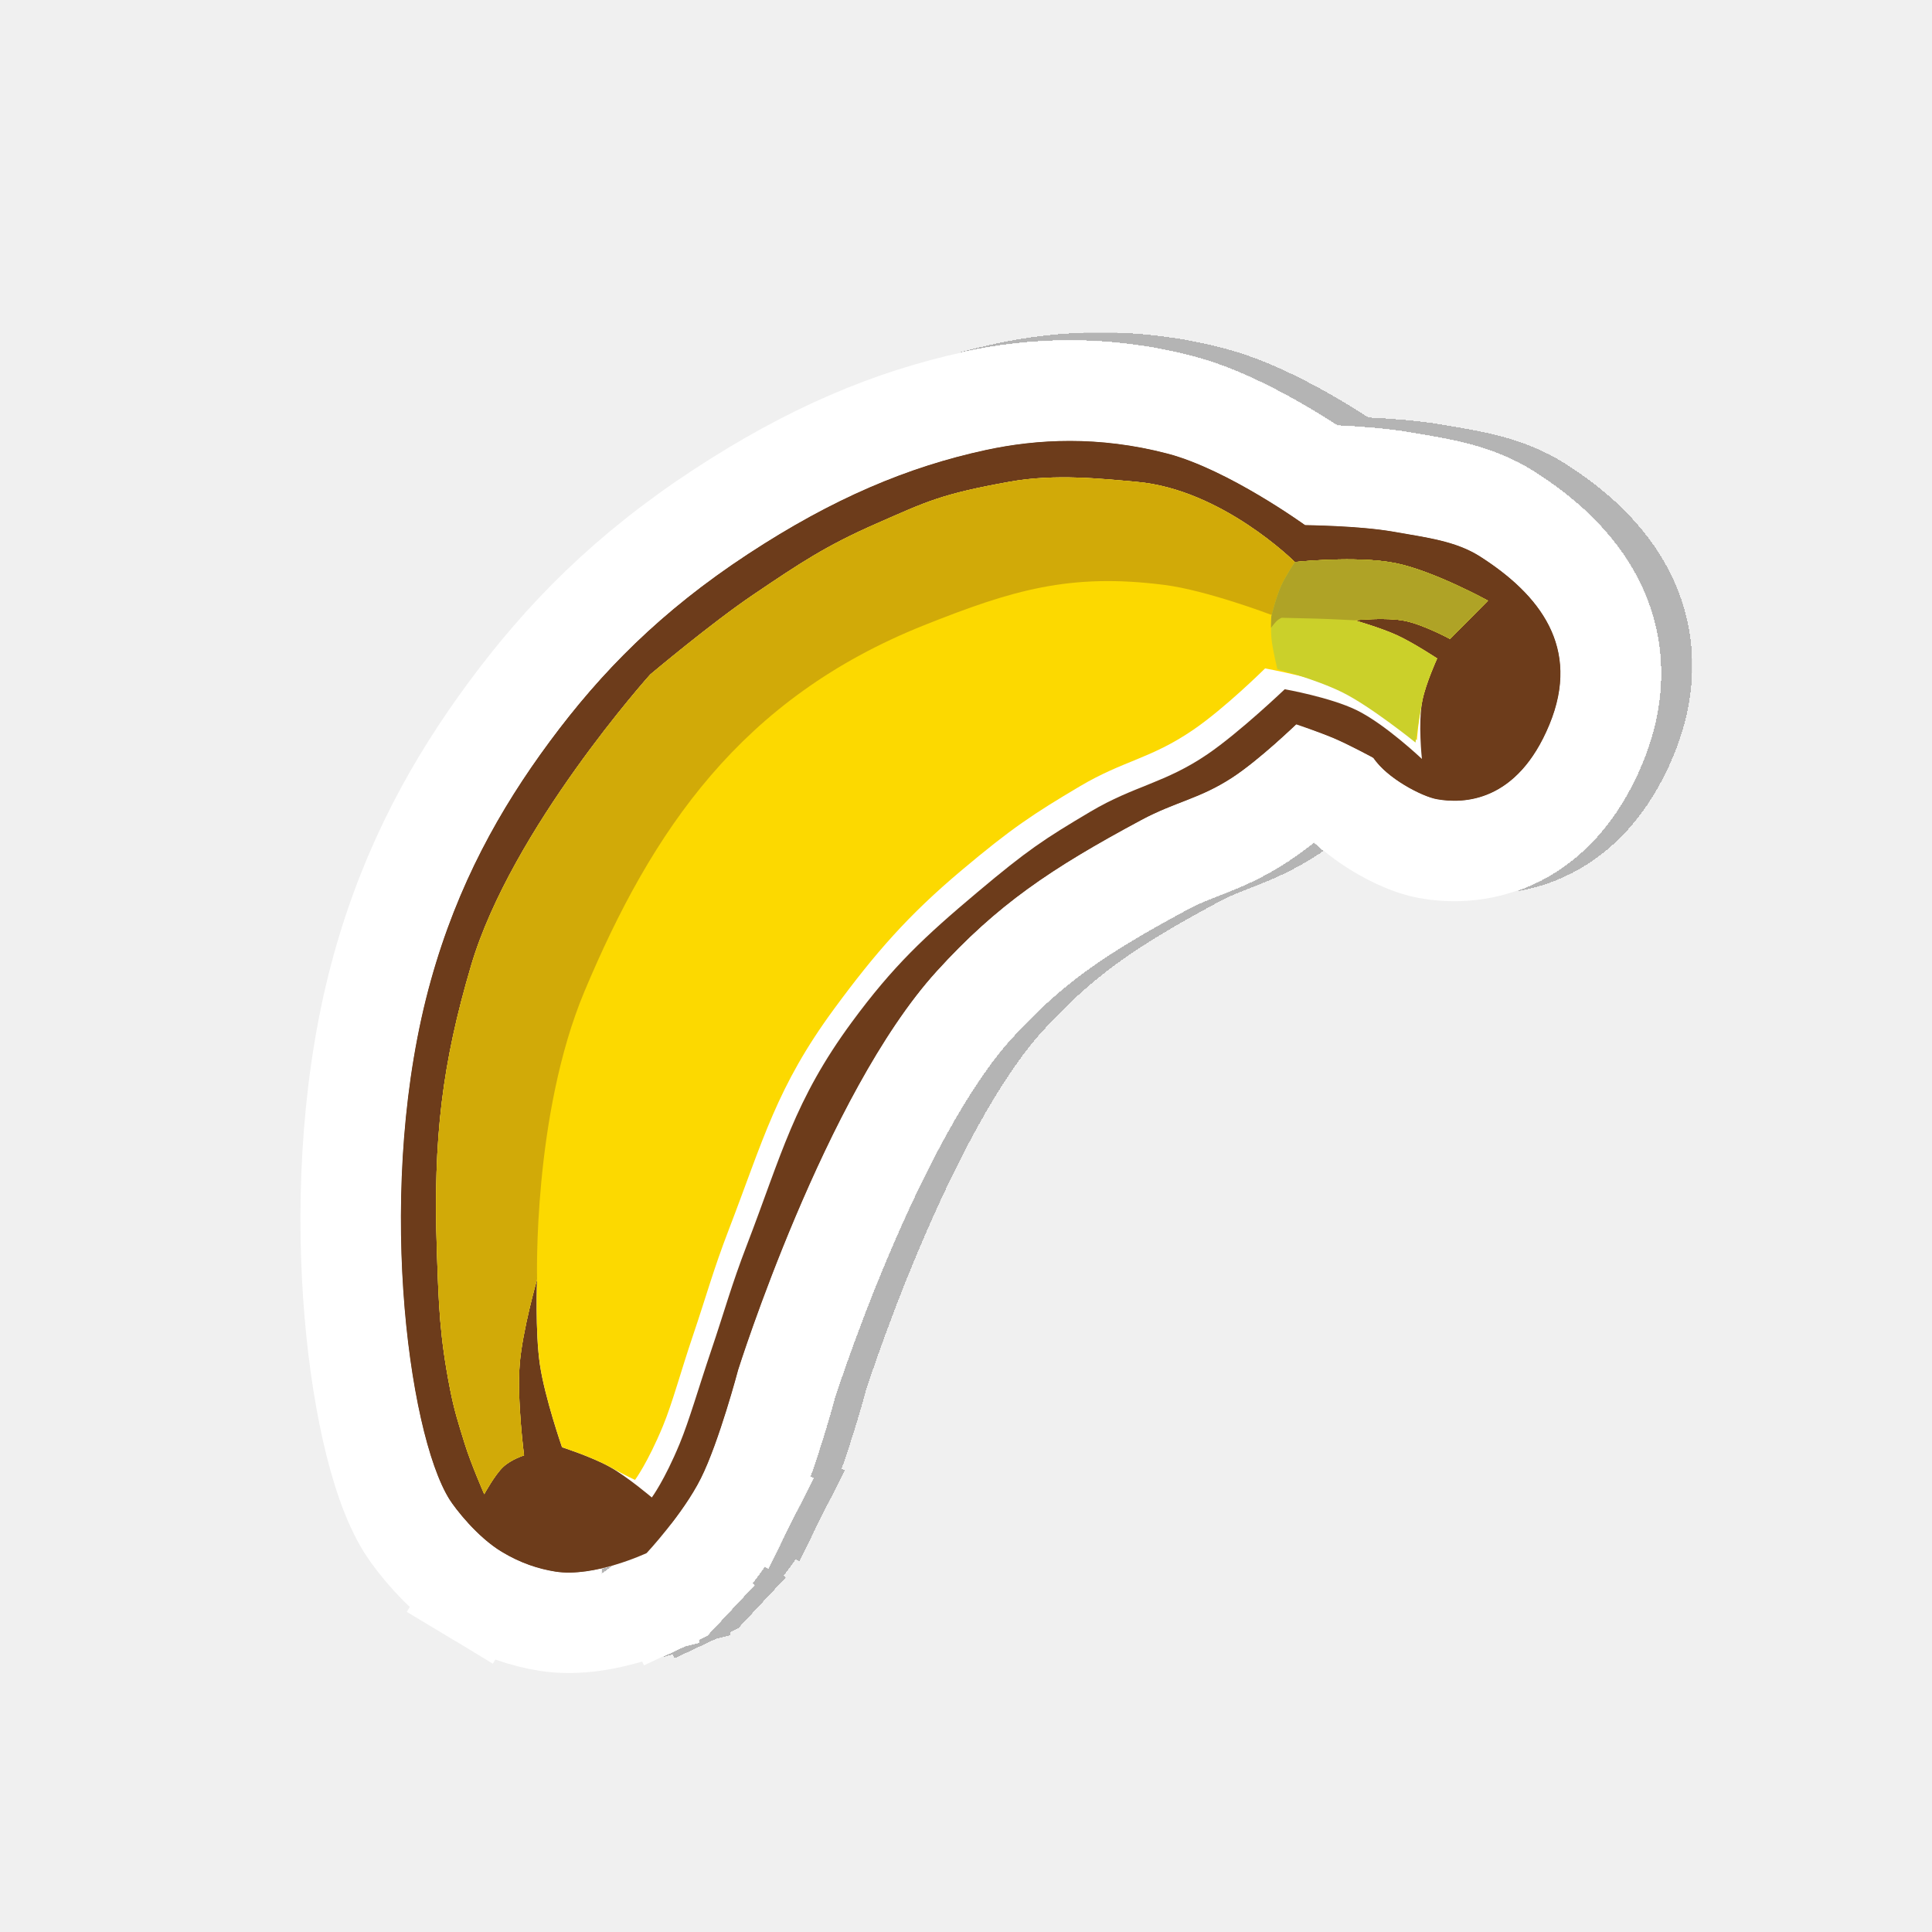
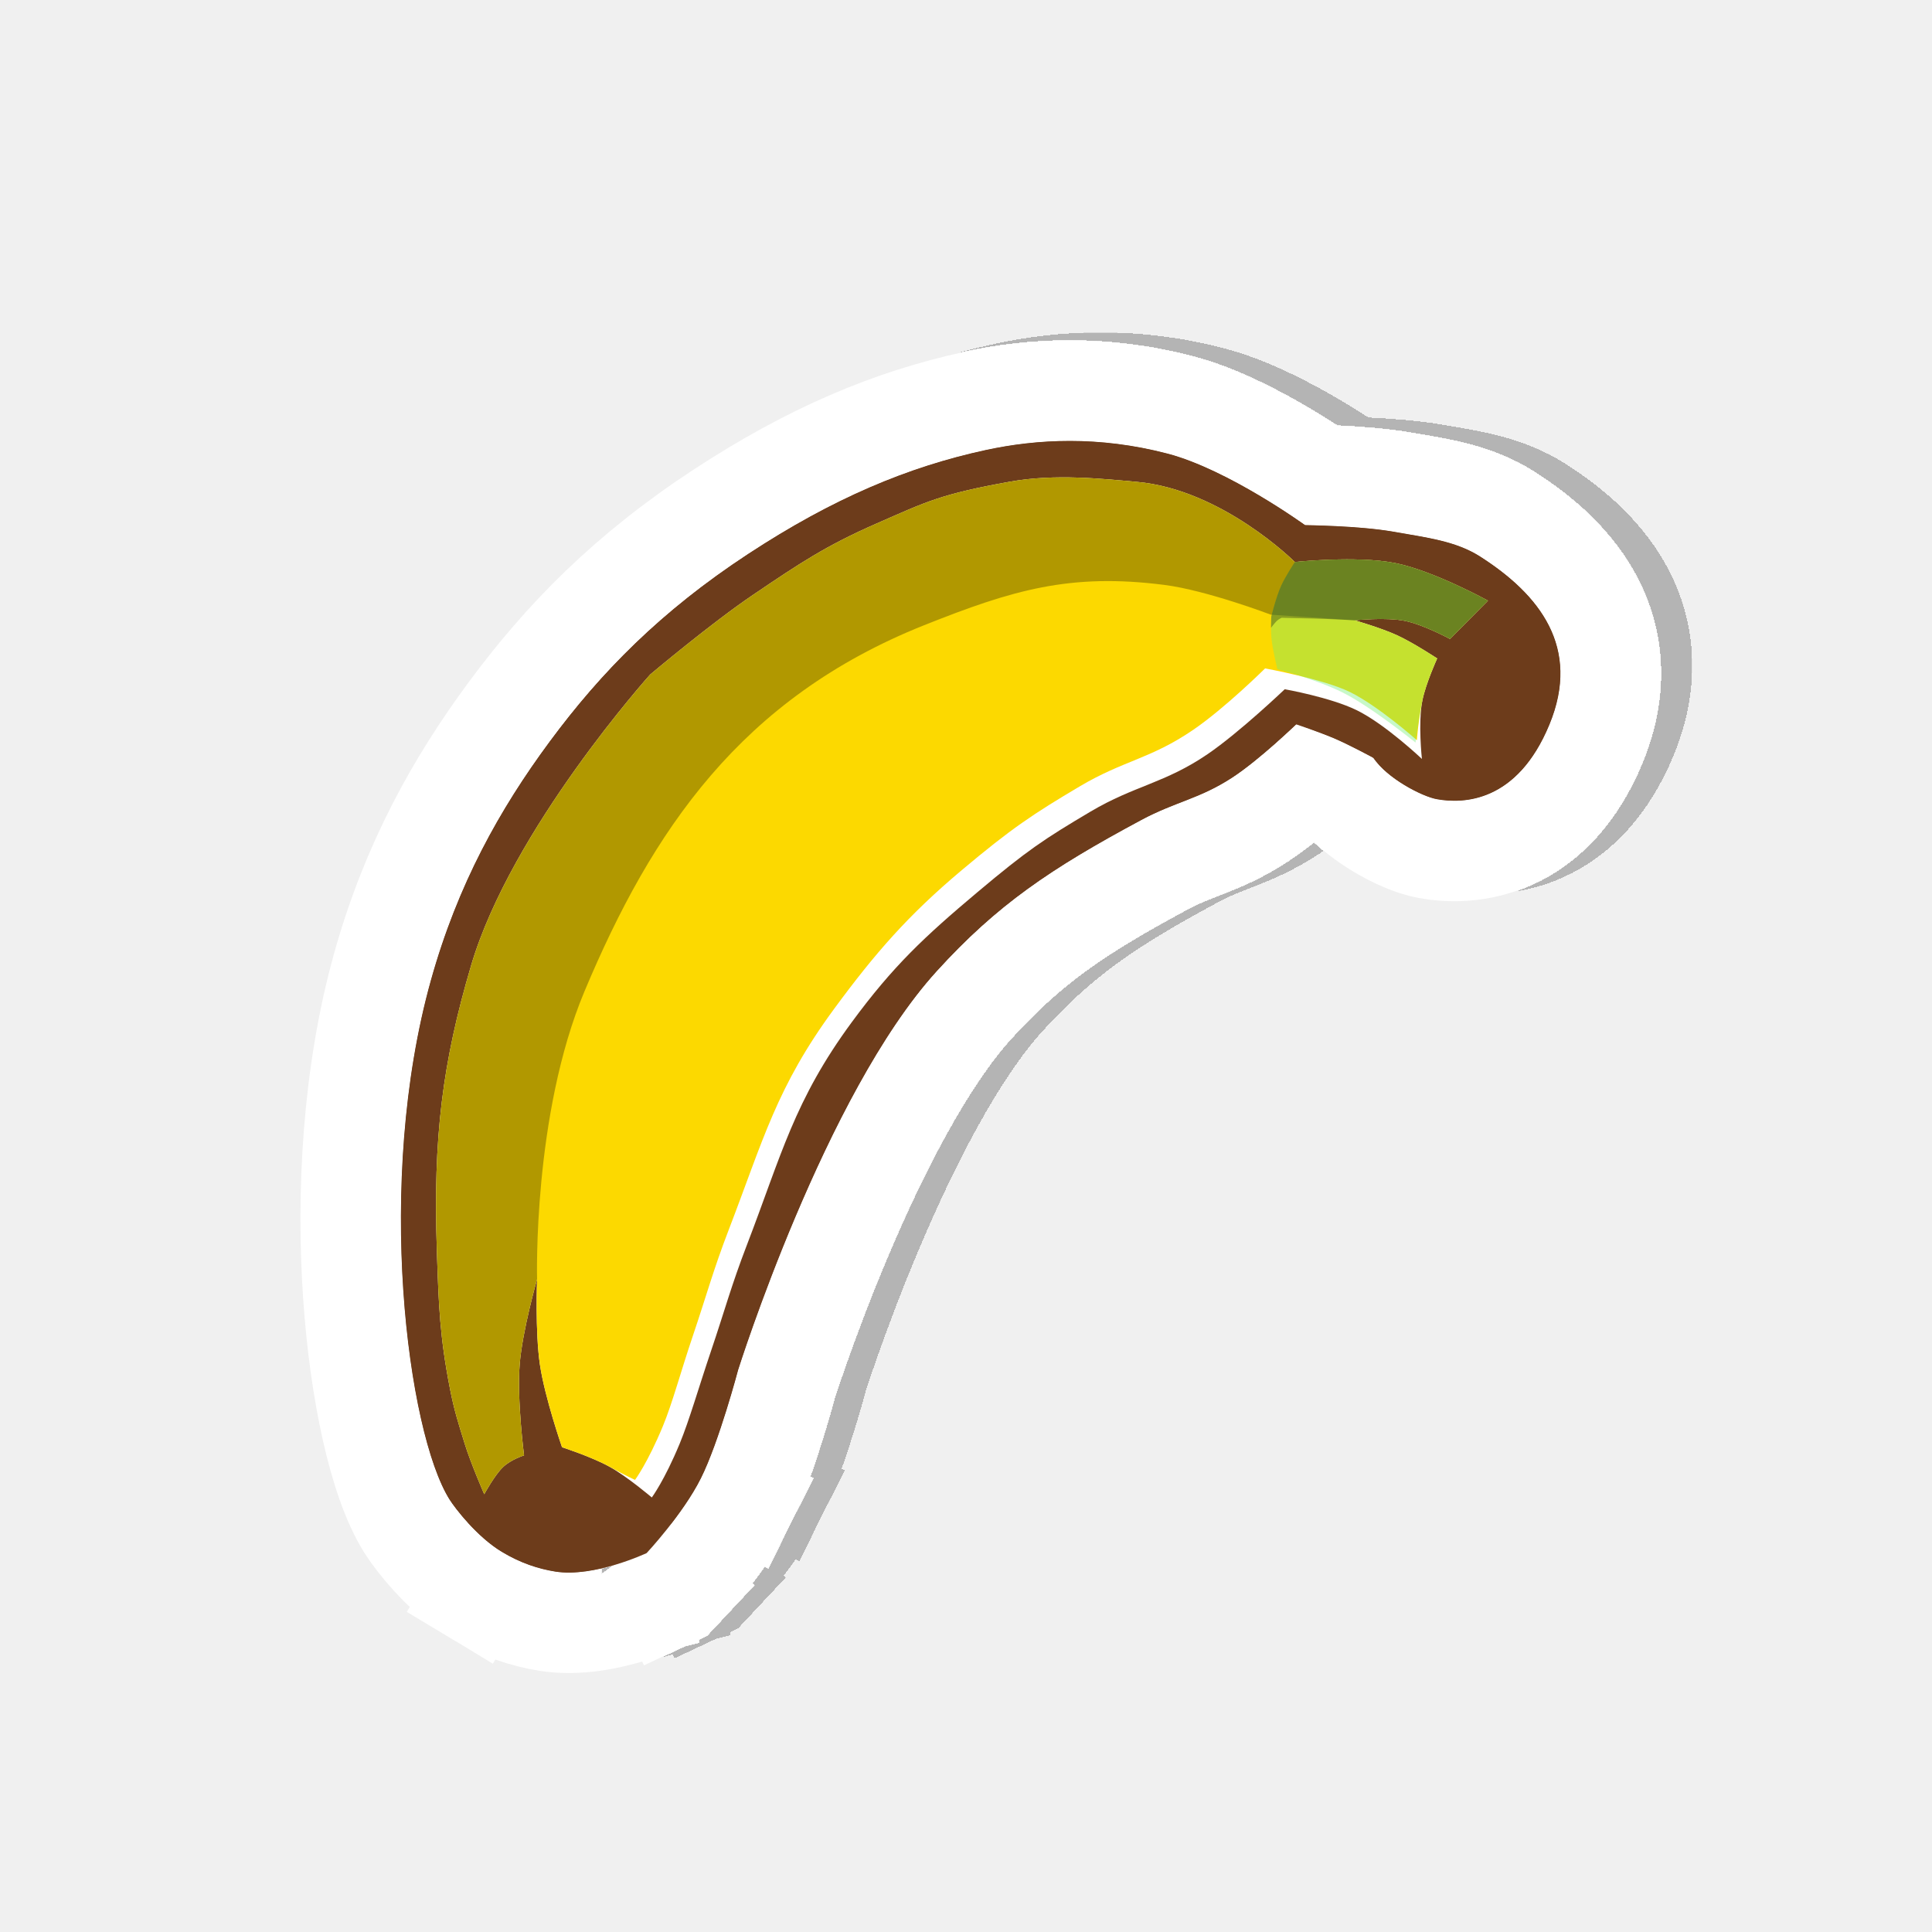
<svg xmlns="http://www.w3.org/2000/svg" width="256" height="256" viewBox="0 0 256 256" fill="none">
  <g clip-path="url(#clip0_783_498)">
    <g filter="url(#filter0_d_783_498)">
      <path d="M73.564 208.24C78.718 209.072 85.682 205.792 85.682 205.792C85.682 205.792 90.479 200.663 92.872 195.882C95.278 191.076 97.806 181.521 97.806 181.521C97.806 181.521 109.304 144.99 124.102 128.704C132.117 119.884 139.209 115.104 151.199 108.67C155.78 106.212 158.907 105.88 163.263 103.043C166.876 100.689 171.748 95.979 171.748 95.979C171.748 95.979 174.847 97.005 176.768 97.828C178.859 98.724 181.986 100.421 181.986 100.421C183.778 103.134 188.412 105.534 190.371 105.891C193.915 106.538 201.028 106.336 205.294 96.038C209.56 85.741 203.944 78.739 196.128 73.746C192.917 71.695 189.211 71.264 184.6 70.449C180.098 69.653 172.925 69.585 172.925 69.585C172.925 69.585 162.734 62.205 154.684 60.103C145.586 57.727 137.41 58.164 130.609 59.635C120.297 61.866 110.374 66.035 99.166 73.382C87.523 81.015 79.612 89.103 72.837 98.267C66.222 107.212 60.648 117.168 57.095 129.894C49.627 156.643 53.988 189.802 59.562 198.687C60.298 199.86 63.201 203.643 66.475 205.616C69.003 207.14 71.361 207.885 73.564 208.24Z" fill="#6D3C1B" />
      <path d="M85.682 205.792L88.518 211.813L89.671 211.27L90.542 210.339L85.682 205.792ZM85.682 205.792C90.542 210.339 90.543 210.338 90.543 210.338L90.545 210.337L90.547 210.334L90.554 210.327L90.572 210.307L90.629 210.246C90.675 210.195 90.74 210.125 90.82 210.037C90.979 209.862 91.202 209.614 91.473 209.304C92.014 208.688 92.757 207.816 93.584 206.779C95.182 204.775 97.318 201.871 98.824 198.861L92.872 195.882L98.824 198.861C100.291 195.931 101.658 191.884 102.595 188.882C103.083 187.317 103.491 185.913 103.778 184.9C103.921 184.393 104.035 183.981 104.114 183.692C104.148 183.568 104.175 183.467 104.195 183.391C104.214 183.332 104.24 183.253 104.271 183.155C104.354 182.901 104.478 182.519 104.644 182.023C104.974 181.03 105.467 179.582 106.104 177.79C107.382 174.2 109.235 169.249 111.535 163.813C116.233 152.706 122.448 140.422 129.028 133.18C136.343 125.13 142.717 120.775 154.346 114.535C155.959 113.67 157.295 113.15 158.957 112.503C159.212 112.404 159.474 112.302 159.746 112.195C161.796 111.391 164.156 110.405 166.896 108.62C169.128 107.166 171.548 105.132 173.261 103.622C173.27 103.614 173.28 103.606 173.289 103.598C173.602 103.719 173.893 103.837 174.147 103.946C174.968 104.297 176.101 104.857 177.118 105.38C177.297 105.472 177.468 105.56 177.627 105.643C179.206 107.436 181.135 108.806 182.673 109.736C184.608 110.905 187.055 112.052 189.175 112.439C191.774 112.914 195.931 113.129 200.325 111.124C204.868 109.051 208.782 105.008 211.443 98.586C214.261 91.784 213.97 85.425 211.184 79.904C208.566 74.716 204.077 70.926 199.711 68.137C195.651 65.544 190.975 64.766 187.242 64.146C186.728 64.061 186.232 63.978 185.758 63.894C183.075 63.42 179.81 63.19 177.403 63.071C176.534 63.028 175.739 62.998 175.071 62.977C175.02 62.942 174.967 62.906 174.913 62.87C173.755 62.094 172.124 61.037 170.219 59.907C166.547 57.73 161.329 54.959 156.366 53.663C146.086 50.978 136.835 51.478 129.202 53.13C117.988 55.556 107.315 60.082 95.517 67.816C83.147 75.925 74.677 84.582 67.485 94.309C60.497 103.76 54.5 114.439 50.684 128.104C46.694 142.397 45.908 158.166 46.797 171.434C47.243 178.095 48.119 184.254 49.282 189.414C50.405 194.401 51.919 199.03 53.924 202.224C54.544 203.213 55.714 204.77 57.159 206.348C58.596 207.916 60.634 209.868 63.039 211.317L66.475 205.616L63.039 211.317C66.362 213.32 69.54 214.333 72.504 214.811C76.617 215.475 80.842 214.492 83.469 213.703C84.897 213.275 86.121 212.818 86.993 212.468C87.433 212.292 87.791 212.139 88.049 212.025C88.179 211.968 88.284 211.921 88.363 211.885C88.402 211.867 88.435 211.852 88.461 211.84L88.495 211.824L88.508 211.818L88.513 211.816L88.516 211.815C88.517 211.814 88.518 211.813 85.682 205.792Z" stroke="white" stroke-width="13.312" />
    </g>
    <path d="M73.564 208.24C78.718 209.072 85.682 205.792 85.682 205.792C85.682 205.792 90.479 200.663 92.872 195.882C95.278 191.076 97.806 181.521 97.806 181.521C97.806 181.521 109.304 144.99 124.102 128.704C132.117 119.884 139.209 115.104 151.199 108.67C155.78 106.212 158.907 105.88 163.263 103.043C166.876 100.689 171.748 95.979 171.748 95.979C171.748 95.979 174.847 97.005 176.768 97.828C178.859 98.724 181.986 100.421 181.986 100.421C183.778 103.134 188.412 105.534 190.371 105.891C193.915 106.538 201.028 106.336 205.294 96.038C209.56 85.741 203.944 78.739 196.128 73.746C192.917 71.695 189.211 71.264 184.6 70.449C180.098 69.653 172.925 69.585 172.925 69.585C172.925 69.585 162.734 62.205 154.684 60.103C145.586 57.727 137.41 58.164 130.609 59.635C120.297 61.866 110.374 66.035 99.166 73.382C87.523 81.015 79.612 89.103 72.837 98.267C66.222 107.212 60.648 117.168 57.095 129.894C49.627 156.643 53.988 189.802 59.562 198.687C60.298 199.86 63.201 203.643 66.475 205.616C69.003 207.14 71.361 207.885 73.564 208.24Z" fill="#6D3C1B" />
    <path d="M197.161 79.59L192.134 84.663C192.134 84.663 188.63 82.767 186.17 82.269C183.616 81.751 179.497 82.194 179.497 82.194C179.497 82.194 182.978 83.197 185.08 84.158C187.274 85.162 190.431 87.248 190.431 87.248C190.431 87.248 188.916 90.563 188.468 92.83C187.883 95.793 188.411 100.562 188.411 100.562C188.411 100.562 183.549 95.951 179.76 94.099C176.28 92.398 170.236 91.328 170.236 91.328C170.236 91.328 164.257 97.031 160.03 99.917C154.373 103.781 150.317 104.093 144.509 107.536C138.334 111.196 136.149 112.644 129.537 118.2C122.473 124.137 118.336 128.008 112.868 135.44C105.228 145.824 103.555 153.026 98.962 164.979C96.884 170.384 96.066 173.54 94.21 179.025C92.586 183.825 91.323 188.249 90.052 191.316C88.035 196.184 86.368 198.423 86.368 198.423C86.368 198.423 83.121 195.658 80.75 194.34C78.434 193.052 74.472 191.765 74.472 191.765C74.472 191.765 72.195 185.209 71.545 180.84C70.892 176.457 71.167 169.499 71.167 169.499C71.167 169.499 69.222 176.286 68.862 180.761C68.484 185.471 69.44 192.847 69.44 192.847C69.44 192.847 67.747 193.368 66.66 194.39C65.563 195.421 64.164 197.986 64.164 197.986C64.164 197.986 62.389 193.935 61.556 191.234C60.699 188.45 60.186 186.892 59.627 184.034C58.268 177.081 58.13 172.963 57.896 165.988L57.883 165.607C57.386 150.797 58.597 140.894 62.425 127.934C67.772 109.826 86.155 89.376 86.155 89.376C86.155 89.376 94.226 82.574 99.819 78.796C105.932 74.666 109.423 72.311 116.183 69.355C122.81 66.457 124.611 65.481 133.86 63.82C139.823 62.749 146.2 63.455 150.632 63.85C161.954 64.859 171.574 74.471 171.574 74.471C171.574 74.471 179.81 73.589 184.919 74.621C189.977 75.643 197.161 79.59 197.161 79.59Z" fill="white" />
    <path d="M197.161 79.59L192.134 84.663C192.134 84.663 188.63 82.768 186.17 82.269C183.616 81.751 179.497 82.194 179.497 82.194C179.497 82.194 182.978 83.197 185.079 84.158C187.274 85.162 190.431 87.248 190.431 87.248C190.431 87.248 188.915 90.563 188.468 92.83C187.882 95.793 187.745 98.08 187.745 98.08C187.745 98.08 182.635 93.535 178.846 91.683C175.366 89.981 167.633 88.567 167.633 88.567C167.633 88.567 162.333 93.821 158.106 96.708C152.448 100.571 148.889 100.75 143.081 104.193C136.906 107.854 134.042 109.749 127.431 115.305C120.366 121.242 115.999 126.239 110.531 133.671C102.891 144.055 101.152 151.009 96.558 162.962C94.481 168.367 93.662 171.523 91.806 177.008C90.183 181.808 89.101 185.918 87.83 188.984C85.813 193.852 84.147 196.091 84.147 196.091C84.147 196.091 83.121 195.659 80.75 194.34C78.434 193.053 74.472 191.765 74.472 191.765C74.472 191.765 72.195 185.209 71.545 180.841C70.892 176.457 71.167 169.499 71.167 169.499C71.167 169.499 69.222 176.286 68.862 180.761C68.483 185.471 69.44 192.847 69.44 192.847C69.44 192.847 67.747 193.368 66.66 194.39C65.563 195.422 64.164 197.986 64.164 197.986C64.164 197.986 62.389 193.935 61.556 191.234C60.698 188.451 60.186 186.893 59.627 184.034C58.268 177.081 58.13 172.963 57.896 165.988L57.883 165.607C57.385 150.797 58.597 140.895 62.424 127.934C67.772 109.826 86.155 89.376 86.155 89.376C86.155 89.376 94.226 82.574 99.819 78.796C105.932 74.666 109.423 72.311 116.183 69.355C122.81 66.457 124.611 65.481 133.859 63.821C139.822 62.749 146.2 63.455 150.632 63.85C161.953 64.859 171.574 74.472 171.574 74.472C171.574 74.472 179.81 73.589 184.919 74.621C189.976 75.643 197.161 79.59 197.161 79.59Z" fill="#FCD900" />
-     <path d="M197.161 79.59L192.134 84.663C192.134 84.663 188.63 82.767 186.17 82.269C183.616 81.751 179.497 82.194 179.497 82.194L168.386 81.446C168.386 81.446 159.911 78.224 154.291 77.505C141.788 75.908 134.167 78.174 122.458 82.842C98.171 92.524 86.378 110.072 77.446 131.36C70.568 147.752 71.167 169.499 71.167 169.499C71.167 169.499 69.222 176.286 68.862 180.761C68.484 185.471 69.44 192.847 69.44 192.847C69.44 192.847 67.747 193.368 66.66 194.39C65.563 195.421 64.164 197.986 64.164 197.986C64.164 197.986 62.389 193.935 61.556 191.234C60.699 188.45 60.186 186.892 59.627 184.034C58.243 176.956 58.125 172.815 57.883 165.607C57.386 150.797 58.597 140.894 62.425 127.934C67.772 109.826 86.155 89.376 86.155 89.376C86.155 89.376 94.226 82.573 99.819 78.796C105.932 74.666 109.423 72.311 116.183 69.355C122.81 66.457 124.611 65.481 133.86 63.82C139.823 62.749 146.2 63.455 150.632 63.85C161.954 64.859 171.574 74.471 171.574 74.471C171.574 74.471 179.81 73.589 184.919 74.621C189.977 75.643 197.161 79.59 197.161 79.59Z" fill="#D1AA08" />
-     <path d="M197.161 79.59L192.134 84.663C192.134 84.663 188.63 82.767 186.17 82.269C183.616 81.751 179.497 82.194 179.497 82.194C179.497 82.194 182.978 83.197 185.08 84.158C187.274 85.161 190.431 87.248 190.431 87.248C190.431 87.248 188.915 90.563 188.468 92.83C187.883 95.792 187.564 98.394 187.564 98.394C187.564 98.394 181.576 93.552 177.787 91.7C174.307 89.999 169.256 88.664 169.256 88.664C169.256 88.664 168.66 86.178 168.506 84.873C168.339 83.455 168.453 81.694 168.453 81.694C168.453 81.694 169.067 79.141 169.756 77.619C170.342 76.326 171.574 74.471 171.574 74.471C171.574 74.471 179.81 73.589 184.919 74.621C189.977 75.643 197.161 79.59 197.161 79.59Z" fill="#CBD02A" />
-     <path d="M197.161 79.59L192.134 84.663C192.134 84.663 188.63 82.767 186.17 82.269C183.616 81.751 179.497 82.194 179.497 82.194C179.497 82.194 176.335 82.02 174.381 81.969C172.441 81.917 169.828 81.858 169.828 81.858C169.828 81.858 169.442 82.013 169.149 82.306C168.887 82.568 168.416 83.189 168.416 83.189C168.411 82.353 168.453 81.694 168.453 81.694C168.453 81.694 169.067 79.141 169.756 77.619C170.342 76.326 171.574 74.471 171.574 74.471C171.574 74.471 179.81 73.589 184.919 74.621C189.977 75.643 197.161 79.59 197.161 79.59Z" fill="#AFA326" />
+     <path d="M197.161 79.59L192.134 84.663C192.134 84.663 188.63 82.767 186.17 82.269C183.616 81.751 179.497 82.194 179.497 82.194L168.386 81.446C168.386 81.446 159.911 78.224 154.291 77.505C141.788 75.908 134.167 78.174 122.458 82.842C98.171 92.524 86.378 110.072 77.446 131.36C70.568 147.752 71.167 169.499 71.167 169.499C71.167 169.499 69.222 176.286 68.862 180.761C68.484 185.471 69.44 192.847 69.44 192.847C69.44 192.847 67.747 193.368 66.66 194.39C65.563 195.421 64.164 197.986 64.164 197.986C64.164 197.986 62.389 193.935 61.556 191.234C60.699 188.45 60.186 186.892 59.627 184.034C58.243 176.956 58.125 172.815 57.883 165.607C57.386 150.797 58.597 140.894 62.425 127.934C67.772 109.826 86.155 89.376 86.155 89.376C86.155 89.376 94.226 82.573 99.819 78.796C105.932 74.666 109.423 72.311 116.183 69.355C122.81 66.457 124.611 65.481 133.86 63.82C139.823 62.749 146.2 63.455 150.632 63.85C161.954 64.859 171.574 74.471 171.574 74.471C171.574 74.471 179.81 73.589 184.919 74.621C189.977 75.643 197.161 79.59 197.161 79.59Z" fill="black" fill-opacity="0.3" />
+     <path d="M197.161 79.59L192.134 84.663C192.134 84.663 188.63 82.767 186.17 82.269C183.616 81.751 179.497 82.194 179.497 82.194C179.497 82.194 182.978 83.197 185.08 84.158C187.274 85.161 190.431 87.248 190.431 87.248C190.431 87.248 188.915 90.563 188.468 92.83C187.883 95.792 187.564 98.394 187.564 98.394C187.564 98.394 181.576 93.552 177.787 91.7C174.307 89.999 169.256 88.664 169.256 88.664C169.256 88.664 168.66 86.178 168.506 84.873C168.339 83.455 168.453 81.694 168.453 81.694C168.453 81.694 169.067 79.141 169.756 77.619C170.342 76.326 171.574 74.471 171.574 74.471C171.574 74.471 179.81 73.589 184.919 74.621C189.977 75.643 197.161 79.59 197.161 79.59Z" fill="#75ED77" fill-opacity="0.4" />
+     <path d="M197.161 79.59L192.134 84.663C192.134 84.663 188.63 82.767 186.17 82.269C183.616 81.751 179.497 82.194 179.497 82.194C179.497 82.194 176.335 82.02 174.381 81.969C172.441 81.917 169.828 81.858 169.828 81.858C169.828 81.858 169.442 82.013 169.149 82.306C168.887 82.568 168.416 83.189 168.416 83.189C168.411 82.353 168.453 81.694 168.453 81.694C168.453 81.694 169.067 79.141 169.756 77.619C170.342 76.326 171.574 74.471 171.574 74.471C171.574 74.471 179.81 73.589 184.919 74.621C189.977 75.643 197.161 79.59 197.161 79.59Z" fill="#010100" fill-opacity="0.3" />
  </g>
  <defs>
    <filter id="filter0_d_783_498" x="39.812" y="44.09" width="184.36" height="177.595" filterUnits="userSpaceOnUse" color-interpolation-filters="sRGB">
      <feFlood flood-opacity="0" result="BackgroundImageFix" />
      <feColorMatrix in="SourceAlpha" type="matrix" values="0 0 0 0 0 0 0 0 0 0 0 0 0 0 0 0 0 0 127 0" result="hardAlpha" />
      <feOffset dx="4.096" dy="-1.024" />
      <feComposite in2="hardAlpha" operator="out" />
      <feColorMatrix type="matrix" values="0 0 0 0 0 0 0 0 0 0 0 0 0 0 0 0 0 0 0.25 0" />
      <feBlend mode="normal" in2="BackgroundImageFix" result="effect1_dropShadow_783_498" />
      <feBlend mode="normal" in="SourceGraphic" in2="effect1_dropShadow_783_498" result="shape" />
    </filter>
    <clipPath id="clip0_783_498">
      <rect width="256" height="256" fill="white" />
    </clipPath>
  </defs>
</svg>
